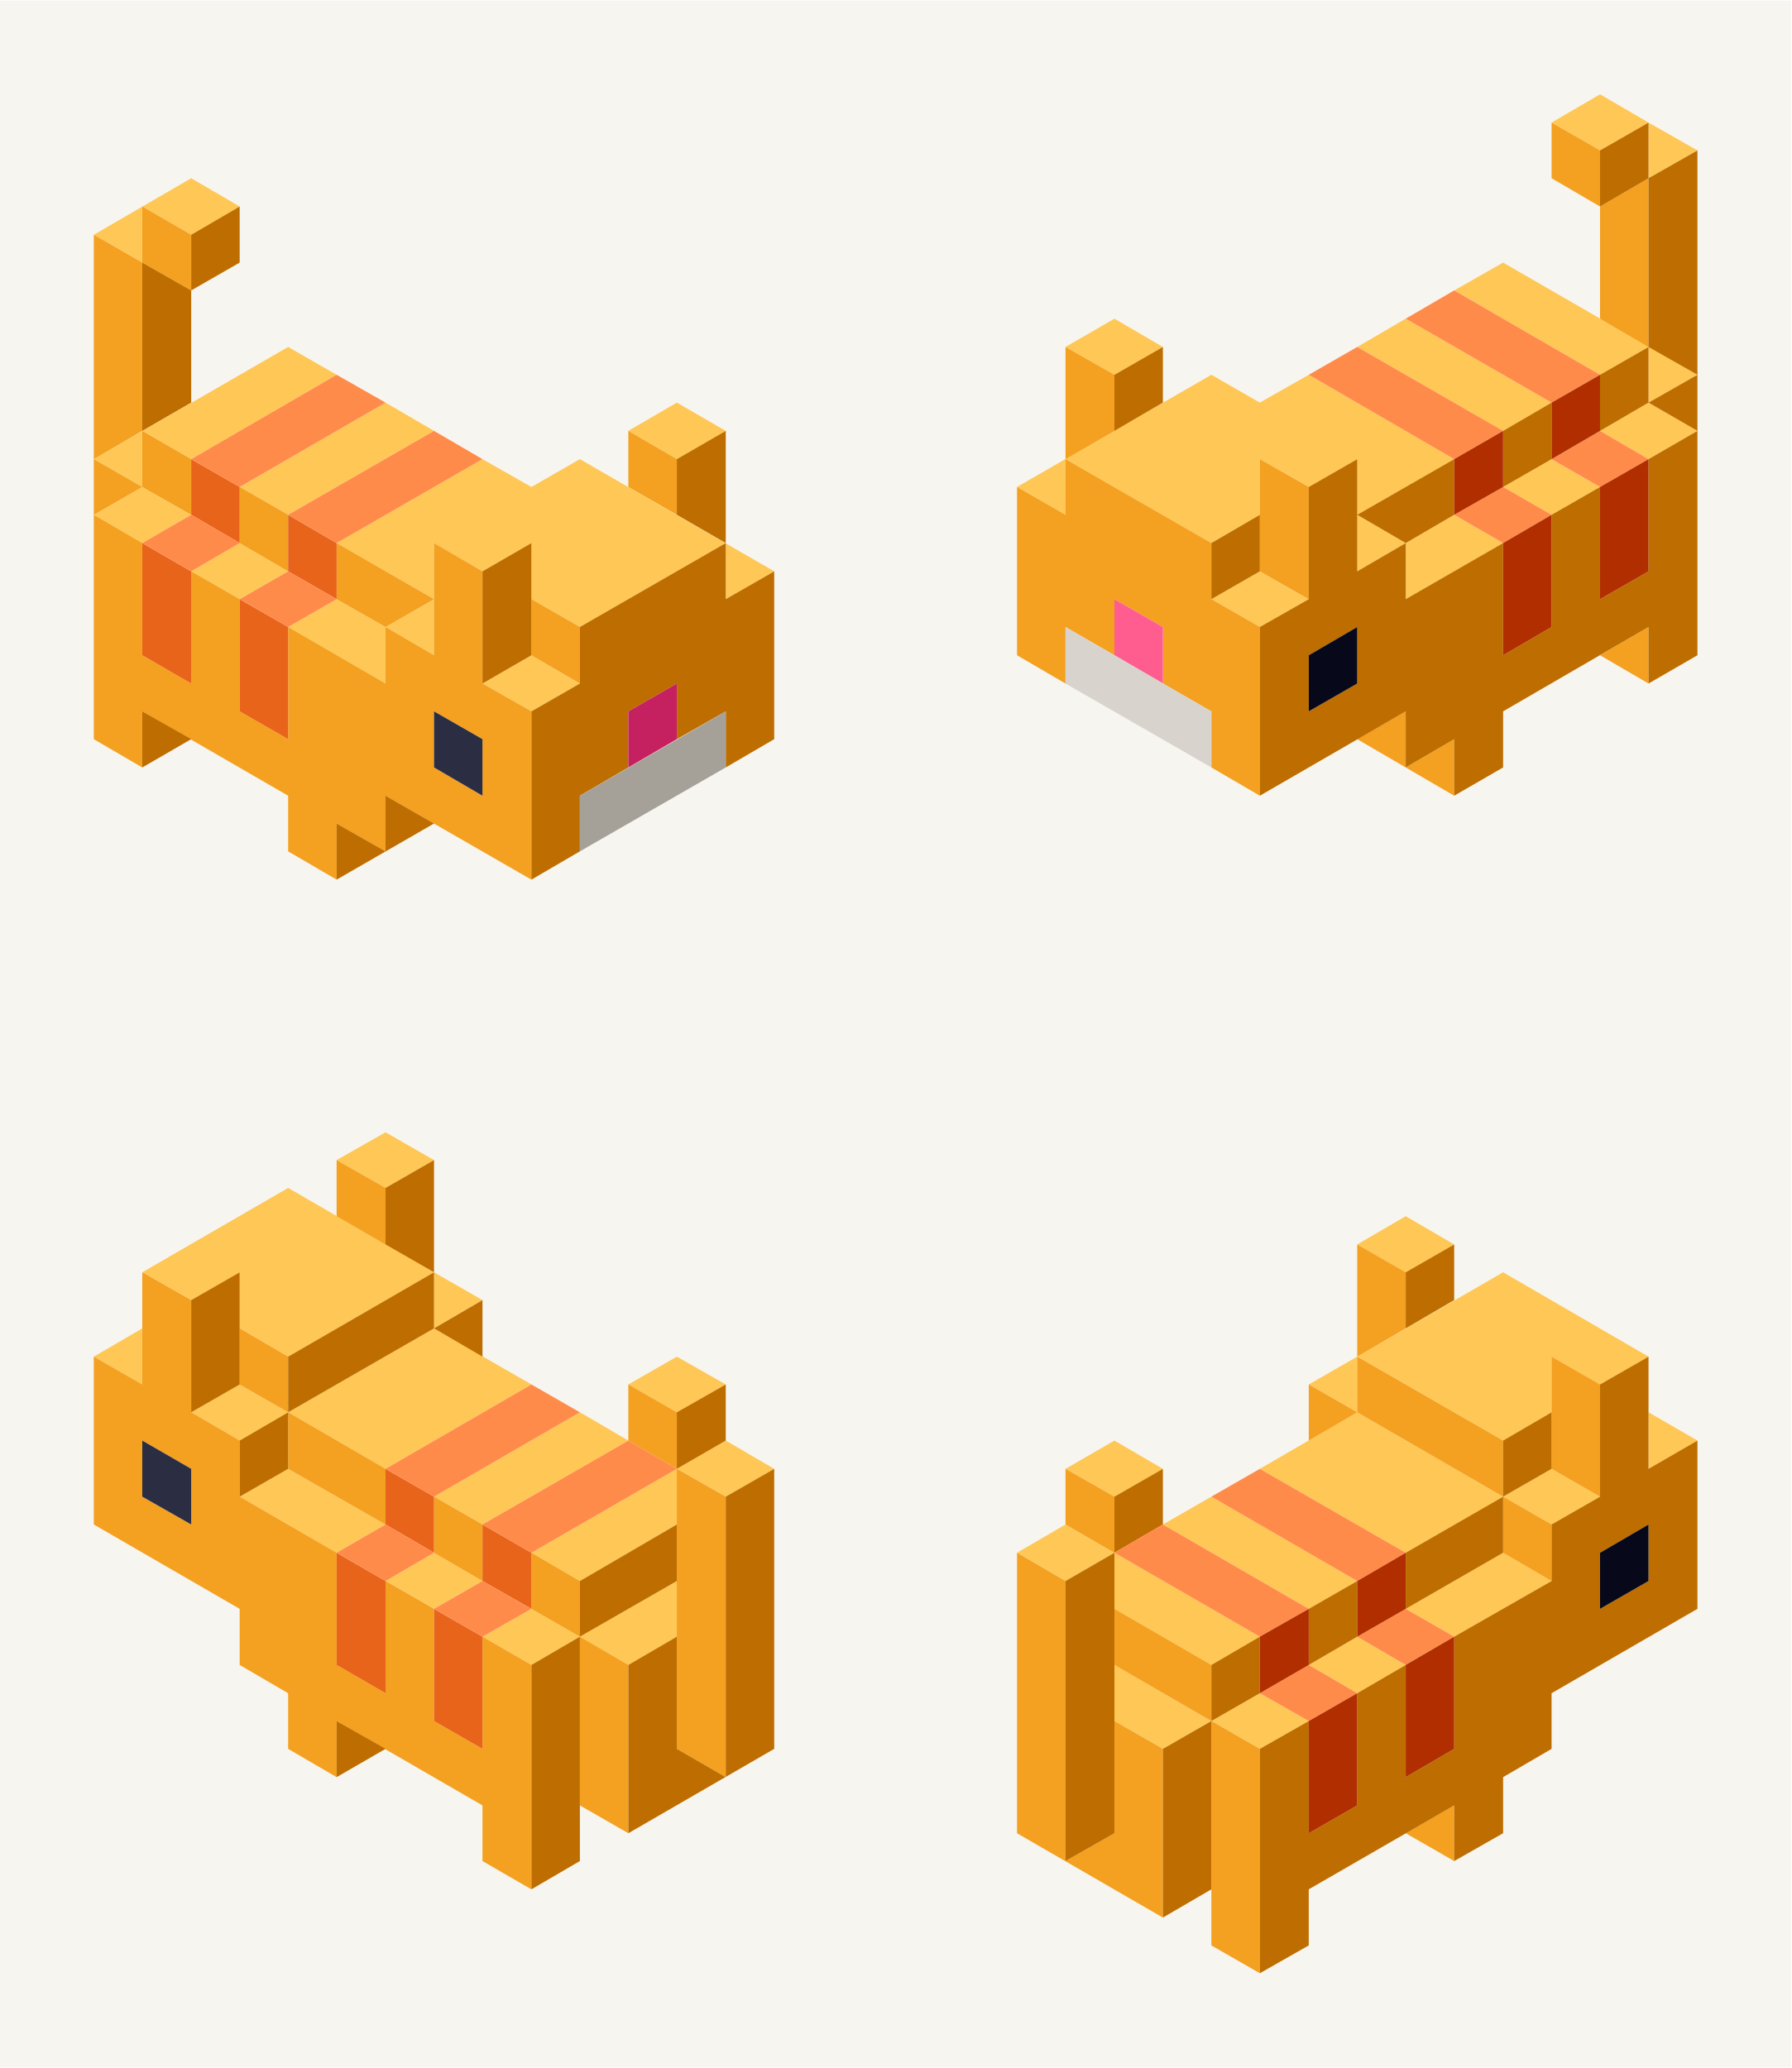
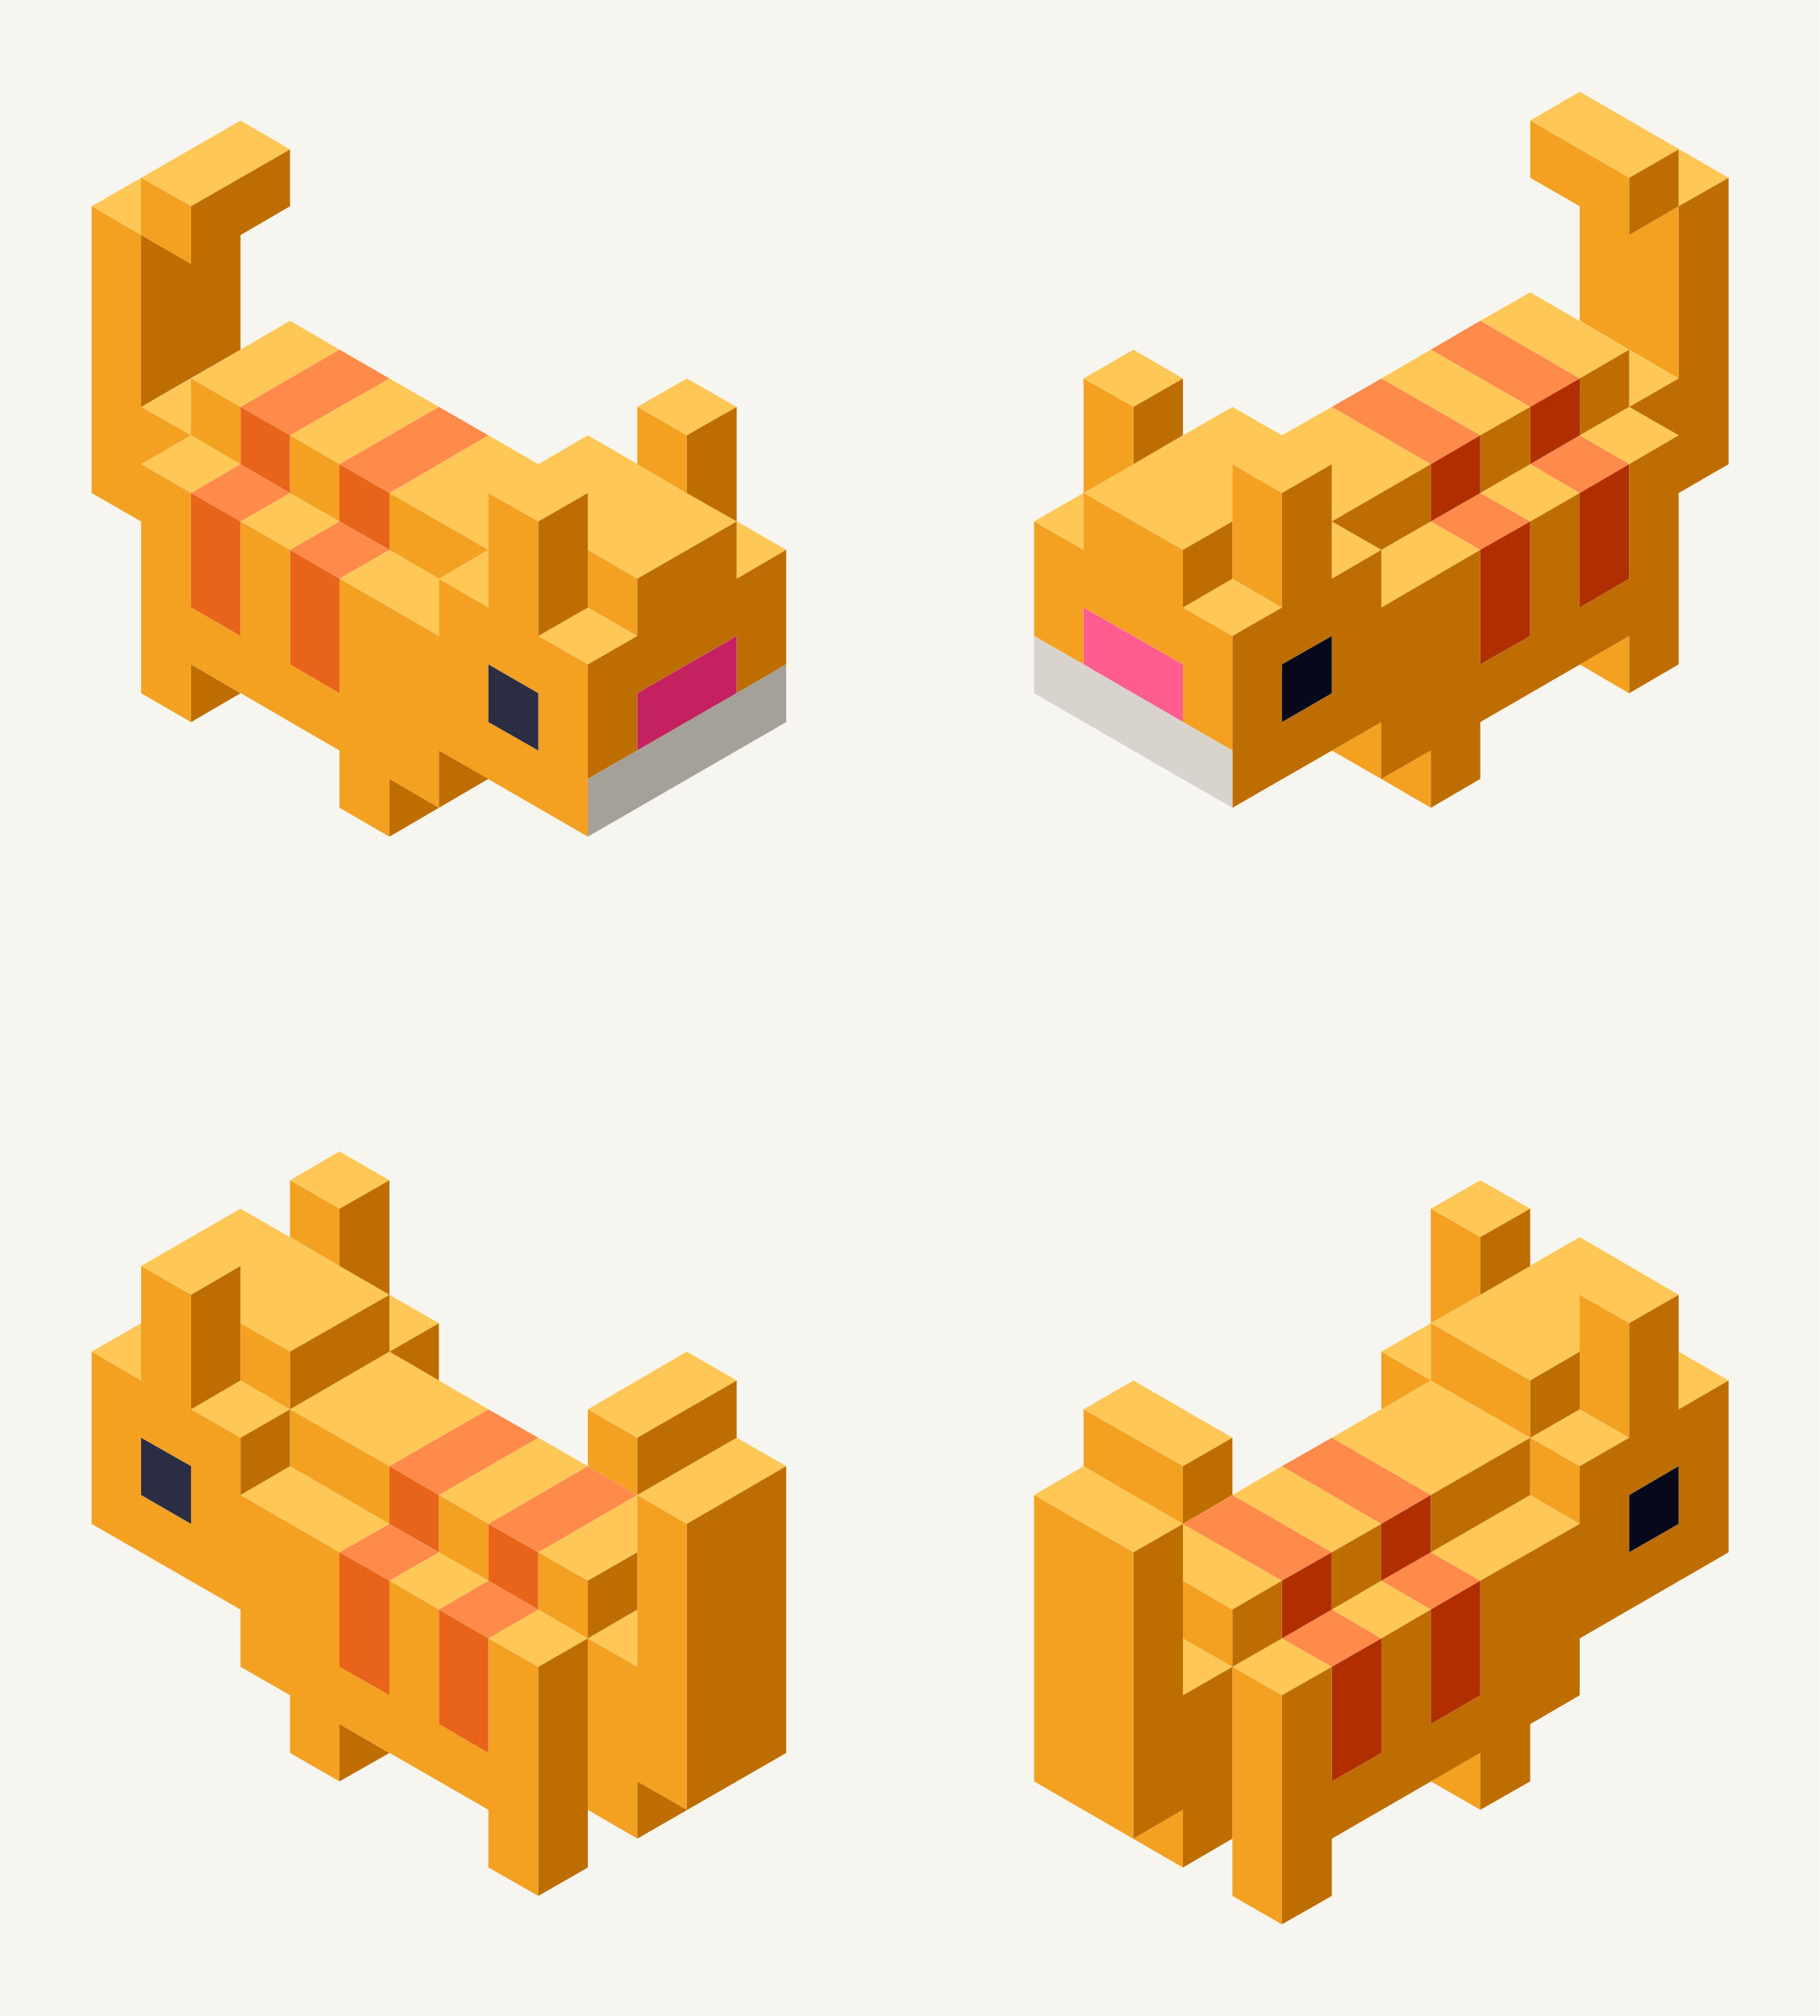
- <svg xmlns="http://www.w3.org/2000/svg" width="640" height="739" viewBox="-0.101 -0.084 3.991 4.606">
-   <rect x="-0.101" y="-0.084" width="3.991" height="4.606" fill="#f7f5f0" />
-   <path fill="#ffc755" d="M0.108 0.438L0.325 0.312L0.433 0.375L0.325 0.438L0.216 0.375L0.216 0.5ZM0.108 0.938L0.541 0.688L0.649 0.75L0.325 0.938L0.216 0.875L0.216 1L0.325 1.062L0.216 1.125L0.108 1.062L0.216 1ZM0.541 1.312L0.649 1.25L0.758 1.312L0.758 1.438ZM0.974 1.438L1.083 1.375L1.191 1.438L1.083 1.5ZM0.433 1L0.758 0.812L0.866 0.875L0.541 1.062ZM0.325 1.188L0.433 1.125L0.541 1.188L0.433 1.25ZM0.974 0.938L1.083 1L1.191 0.938L1.624 1.188L1.516 1.25L1.516 1.125L1.191 1.312L1.083 1.25L1.083 1.125L0.974 1.188L0.866 1.125L0.866 1.375L0.758 1.312L0.866 1.25L0.649 1.125ZM1.299 0.875L1.407 0.812L1.516 0.875L1.407 0.938ZM3.572 0.188L3.464 0.25L3.356 0.188L3.464 0.125ZM3.572 0.188L3.681 0.25L3.572 0.312ZM3.681 0.75L3.572 0.812L3.681 0.875L3.572 0.938L3.464 0.875L3.572 0.812L3.572 0.688L3.464 0.75L3.139 0.562L3.248 0.5ZM3.031 1.125L2.923 1.188L2.923 1.062ZM3.031 1.125L3.139 1.062L3.248 1.125L3.031 1.25ZM2.598 1.25L2.706 1.188L2.815 1.25L2.706 1.312ZM3.356 0.812L3.248 0.875L2.923 0.688L3.031 0.625ZM3.248 1L3.356 0.938L3.464 1L3.356 1.062ZM2.706 0.812L2.815 0.75L3.139 0.938L2.923 1.062L2.923 0.938L2.815 1L2.706 0.938L2.706 1.062L2.598 1.125L2.273 0.938L2.273 1.062L2.165 1L2.598 0.75ZM2.273 0.688L2.382 0.625L2.49 0.688L2.382 0.75ZM1.407 3.188L1.407 3.312L1.191 3.438L1.083 3.375ZM1.407 3.188L1.516 3.125L1.624 3.188L1.516 3.25ZM0.974 3.562L1.083 3.5L1.191 3.562L1.407 3.438L1.407 3.562L1.299 3.625L1.191 3.562L1.083 3.625ZM1.083 3L0.758 3.188L0.541 3.062L0.433 3.125L0.325 3.062L0.433 3L0.541 3.062L0.866 2.875L0.866 2.75L0.974 2.812L0.866 2.875ZM1.191 3.062L1.299 3.125L0.974 3.312L0.866 3.25ZM0.433 3.25L0.541 3.188L0.758 3.312L0.649 3.375ZM0.758 3.438L0.866 3.375L0.974 3.438L0.866 3.5ZM1.299 3L1.407 2.938L1.516 3L1.407 3.062ZM0.866 2.75L0.541 2.938L0.433 2.875L0.433 2.75L0.325 2.812L0.216 2.75L0.541 2.562ZM0.108 2.938L0.216 2.875L0.216 3ZM0.649 2.5L0.758 2.438L0.866 2.5L0.758 2.562ZM2.165 3.375L2.273 3.312L2.706 3.562L2.598 3.625L2.382 3.5L2.382 3.375L2.273 3.438ZM2.706 3.688L2.815 3.75L2.706 3.812L2.598 3.75L2.49 3.812L2.382 3.75L2.382 3.625L2.598 3.75ZM2.706 3.188L2.923 3.062L2.815 3L2.923 2.938L2.923 3.062L3.248 3.25L3.356 3.188L3.464 3.25L3.356 3.312L3.248 3.25L3.031 3.375ZM3.248 3.375L3.356 3.438L3.139 3.562L3.031 3.5ZM2.49 3.312L2.598 3.25L2.923 3.438L2.815 3.5ZM2.815 3.625L2.923 3.562L3.031 3.625L2.923 3.688ZM2.273 3.188L2.382 3.125L2.49 3.188L2.382 3.25ZM3.248 2.75L3.572 2.938L3.464 3L3.356 2.938L3.356 3.062L3.248 3.125L2.923 2.938ZM3.572 3.062L3.681 3.125L3.572 3.188ZM2.923 2.688L3.031 2.625L3.139 2.688L3.031 2.75Z" />
-   <path fill="#f4a020" d="M0.216 0.375L0.325 0.438L0.325 0.562L0.216 0.5L0.216 0.875L0.325 0.938L0.325 1.062L0.216 1L0.216 0.875L0.108 0.938L0.216 1L0.108 1.062L0.216 1.125L0.216 1.375L0.325 1.438L0.325 1.188L0.433 1.25L0.433 1.5L0.541 1.562L0.541 1.312L0.758 1.438L0.758 1.312L0.866 1.375L0.866 1.25L0.758 1.312L0.649 1.25L0.649 1.125L0.866 1.25L0.866 1.125L0.974 1.188L0.974 1.438L1.083 1.5L1.083 1.875L0.758 1.688L0.758 1.812L0.649 1.75L0.649 1.875L0.541 1.812L0.541 1.688L0.216 1.5L0.216 1.625L0.108 1.562L0.108 0.438L0.216 0.5ZM0.433 1L0.541 1.062L0.541 1.188L0.433 1.125ZM1.083 1.25L1.191 1.312L1.191 1.438L1.083 1.375ZM0.974 1.562L0.866 1.5L0.866 1.625L0.974 1.688ZM1.299 0.875L1.407 0.938L1.407 1.062L1.299 1ZM3.464 0.375L3.356 0.312L3.356 0.188L3.464 0.25ZM3.464 0.375L3.572 0.312L3.572 0.688L3.464 0.625ZM3.464 1.375L3.572 1.312L3.572 1.438ZM3.031 1.625L2.923 1.562L3.031 1.5ZM3.031 1.625L3.139 1.562L3.139 1.688ZM2.598 1.25L2.706 1.312L2.706 1.688L2.598 1.625L2.598 1.5L2.49 1.438L2.49 1.312L2.382 1.25L2.382 1.375L2.273 1.312L2.273 1.438L2.165 1.375L2.165 1L2.273 1.062L2.273 0.688L2.382 0.75L2.382 0.875L2.273 0.938L2.598 1.125ZM2.706 0.938L2.815 1L2.815 1.25L2.706 1.188ZM1.407 3.188L1.299 3.125L1.299 3L1.407 3.062ZM1.407 3.188L1.516 3.25L1.516 3.875L1.407 3.812ZM1.083 4.125L0.974 4.062L0.974 3.938L0.649 3.75L0.649 3.875L0.541 3.812L0.541 3.688L0.433 3.625L0.433 3.5L0.108 3.312L0.108 2.938L0.216 3L0.216 2.75L0.325 2.812L0.325 3.062L0.433 3.125L0.433 3.25L0.649 3.375L0.649 3.625L0.758 3.688L0.758 3.438L0.866 3.5L0.866 3.75L0.974 3.812L0.974 3.562L1.083 3.625ZM1.083 3.375L1.191 3.438L1.191 3.562L1.299 3.625L1.299 4L1.191 3.938L1.191 3.562L1.083 3.5ZM0.541 3.188L0.541 3.062L0.433 3L0.433 2.875L0.541 2.938L0.541 3.062L0.758 3.188L0.758 3.312ZM0.866 3.25L0.974 3.312L0.974 3.438L0.866 3.375ZM0.325 3.188L0.216 3.125L0.216 3.25L0.325 3.312ZM0.649 2.5L0.758 2.562L0.758 2.688L0.649 2.625ZM2.165 3.375L2.273 3.438L2.273 4.062L2.382 4L2.382 3.75L2.49 3.812L2.49 4.188L2.165 4ZM2.706 4.312L2.598 4.25L2.598 3.75L2.706 3.812ZM3.031 4L3.139 3.938L3.139 4.062ZM2.382 3.5L2.598 3.625L2.598 3.75L2.382 3.625ZM2.273 3.188L2.382 3.25L2.382 3.375L2.273 3.312ZM3.356 2.938L3.464 3L3.464 3.25L3.356 3.188ZM2.923 2.938L2.923 2.688L3.031 2.75L3.031 2.875ZM2.923 2.938L3.248 3.125L3.248 3.25L3.356 3.312L3.356 3.438L3.248 3.375L3.248 3.25L2.923 3.062L2.815 3.125L2.815 3L2.923 3.062Z" />
-   <path fill="#be6e00" d="M0.216 0.5L0.325 0.562L0.325 0.438L0.433 0.375L0.433 0.5L0.325 0.562L0.325 0.812L0.216 0.875ZM1.083 1.5L1.191 1.438L1.191 1.312L1.516 1.125L1.407 1.062L1.407 0.938L1.516 0.875L1.516 1.25L1.624 1.188L1.624 1.562L1.516 1.625L1.516 1.5L1.407 1.562L1.407 1.438L1.299 1.5L1.299 1.625L1.191 1.688L1.191 1.812L1.083 1.875ZM0.216 1.5L0.325 1.562L0.216 1.625ZM0.649 1.75L0.758 1.812L0.758 1.688L0.866 1.75L0.649 1.875ZM0.974 1.188L1.083 1.125L1.083 1.375L0.974 1.438ZM3.464 0.25L3.572 0.188L3.572 0.312L3.681 0.25L3.681 1.375L3.572 1.438L3.572 1.312L3.248 1.5L3.248 1.625L3.139 1.688L3.139 1.562L3.031 1.625L3.031 1.5L2.706 1.688L2.706 1.312L2.815 1.25L2.815 1L2.923 0.938L2.923 1.188L3.031 1.125L3.031 1.25L3.248 1.125L3.248 1.375L3.356 1.312L3.356 1.062L3.464 1L3.464 1.25L3.572 1.188L3.572 0.938L3.681 0.875L3.572 0.812L3.681 0.75L3.572 0.688L3.572 0.312L3.464 0.375ZM3.464 0.75L3.572 0.688L3.572 0.812L3.464 0.875ZM3.139 0.938L3.139 1.062L3.031 1.125L2.923 1.062ZM3.248 0.875L3.356 0.812L3.356 0.938L3.248 1ZM2.598 1.125L2.706 1.062L2.706 1.188L2.598 1.25ZM2.923 1.312L2.815 1.375L2.815 1.5L2.923 1.438ZM2.382 0.75L2.49 0.688L2.49 0.812L2.382 0.875ZM1.516 3.25L1.624 3.188L1.624 3.812L1.299 4L1.299 3.625L1.407 3.562L1.407 3.812L1.516 3.875ZM1.083 3.625L1.191 3.562L1.191 4.062L1.083 4.125ZM0.649 3.75L0.758 3.812L0.649 3.875ZM1.407 3.312L1.407 3.438L1.191 3.562L1.191 3.438ZM1.407 3.062L1.516 3L1.516 3.125L1.407 3.188ZM0.866 2.75L0.758 2.688L0.758 2.562L0.866 2.5L0.866 2.875L0.974 2.812L0.974 2.938L0.866 2.875L0.541 3.062L0.541 3.188L0.433 3.25L0.433 3.125L0.541 3.062L0.541 2.938ZM0.325 2.812L0.433 2.75L0.433 3L0.325 3.062ZM2.273 3.438L2.382 3.375L2.382 3.25L2.49 3.188L2.49 3.312L2.382 3.375L2.382 4L2.273 4.062ZM2.598 3.625L2.706 3.562L2.706 3.688L2.598 3.75L2.598 4.125L2.49 4.188L2.49 3.812L2.598 3.75ZM2.706 3.812L2.815 3.75L2.815 4L2.923 3.938L2.923 3.688L3.031 3.625L3.031 3.875L3.139 3.812L3.139 3.562L3.356 3.438L3.356 3.312L3.464 3.25L3.464 3L3.572 2.938L3.572 3.188L3.681 3.125L3.681 3.5L3.356 3.688L3.356 3.812L3.248 3.875L3.248 4L3.139 4.062L3.139 3.938L2.815 4.125L2.815 4.25L2.706 4.312ZM3.031 3.375L3.248 3.25L3.248 3.125L3.356 3.062L3.356 3.188L3.248 3.25L3.248 3.375L3.031 3.5ZM2.815 3.5L2.923 3.438L2.923 3.562L2.815 3.625ZM3.572 3.312L3.464 3.375L3.464 3.5L3.572 3.438ZM3.031 2.75L3.139 2.688L3.139 2.812L3.031 2.875Z" />
-   <path fill="#e8641b" d="M0.649 1.125L0.649 1.25L0.541 1.188L0.541 1.062ZM0.325 0.938L0.433 1L0.433 1.125L0.325 1.062ZM0.216 1.125L0.325 1.188L0.325 1.438L0.216 1.375ZM0.433 1.25L0.541 1.312L0.541 1.562L0.433 1.5ZM1.083 3.375L1.083 3.5L0.974 3.438L0.974 3.312ZM0.758 3.188L0.866 3.25L0.866 3.375L0.758 3.312ZM0.649 3.375L0.758 3.438L0.758 3.688L0.649 3.625ZM0.866 3.5L0.974 3.562L0.974 3.812L0.866 3.75Z" />
-   <path fill="#ff8b4b" d="M0.541 1.188L0.649 1.25L0.541 1.312L0.433 1.25ZM0.649 0.75L0.758 0.812L0.433 1L0.325 0.938ZM0.216 1.125L0.325 1.062L0.433 1.125L0.325 1.188ZM0.866 0.875L0.974 0.938L0.649 1.125L0.541 1.062ZM3.139 1.062L3.248 1L3.356 1.062L3.248 1.125ZM3.464 0.75L3.356 0.812L3.031 0.625L3.139 0.562ZM3.356 0.938L3.464 0.875L3.572 0.938L3.464 1ZM2.815 0.75L2.923 0.688L3.248 0.875L3.139 0.938ZM0.974 3.438L1.083 3.5L0.974 3.562L0.866 3.5ZM1.083 3L1.191 3.062L0.866 3.25L0.758 3.188ZM1.299 3.125L1.407 3.188L1.083 3.375L0.974 3.312ZM0.649 3.375L0.758 3.312L0.866 3.375L0.758 3.438ZM2.706 3.688L2.815 3.625L2.923 3.688L2.815 3.75ZM2.598 3.25L2.706 3.188L3.031 3.375L2.923 3.438ZM2.923 3.562L3.031 3.5L3.139 3.562L3.031 3.625ZM2.382 3.375L2.49 3.312L2.815 3.5L2.706 3.562Z" />
-   <path fill="#2b2d42" d="M0.866 1.5L0.974 1.562L0.974 1.688L0.866 1.625ZM0.216 3.125L0.325 3.188L0.325 3.312L0.216 3.25Z" />
-   <path fill="#c52160" d="M1.299 1.5L1.407 1.438L1.407 1.562L1.299 1.625Z" />
-   <path fill="#a5a199" d="M1.516 1.5L1.516 1.625L1.191 1.812L1.191 1.688Z" />
-   <path fill="#b02e00" d="M3.248 1L3.139 1.062L3.139 0.938L3.248 0.875ZM3.356 0.812L3.464 0.75L3.464 0.875L3.356 0.938ZM3.464 1L3.572 0.938L3.572 1.188L3.464 1.25ZM3.248 1.125L3.356 1.062L3.356 1.312L3.248 1.375ZM2.815 3.625L2.706 3.688L2.706 3.562L2.815 3.5ZM2.923 3.438L3.031 3.375L3.031 3.5L2.923 3.562ZM3.031 3.625L3.139 3.562L3.139 3.812L3.031 3.875ZM2.815 3.75L2.923 3.688L2.923 3.938L2.815 4Z" />
-   <path fill="#070819" d="M2.815 1.375L2.923 1.312L2.923 1.438L2.815 1.5ZM3.464 3.375L3.572 3.312L3.572 3.438L3.464 3.5Z" />
-   <path fill="#ff5d8f" d="M2.382 1.25L2.49 1.312L2.49 1.438L2.382 1.375Z" />
-   <path fill="#d8d3cc" d="M2.273 1.312L2.598 1.5L2.598 1.625L2.273 1.438Z" />
+ <svg xmlns="http://www.w3.org/2000/svg" width="640" height="709" viewBox="-0.092 -0.138 3.972 4.4">
+   <rect x="-0.092" y="-0.138" width="3.972" height="4.4" fill="#f7f5f0" />
+   <path fill="#ffc755" d="M0.216 0.25L0.216 0.375L0.108 0.312ZM0.216 0.25L0.433 0.125L0.541 0.188L0.325 0.312ZM0.325 0.688L0.325 0.812L0.433 0.875L0.325 0.938L0.216 0.875L0.325 0.812L0.216 0.75ZM0.325 0.688L0.541 0.562L0.649 0.625L0.433 0.75ZM0.649 1.125L0.758 1.062L0.866 1.125L0.866 1.25ZM0.433 1L0.541 0.938L0.649 1L0.541 1.062ZM0.758 0.688L0.866 0.75L0.649 0.875L0.541 0.812ZM0.974 0.812L1.083 0.875L1.191 0.812L1.624 1.062L1.516 1.125L1.516 1L1.299 1.125L1.191 1.062L1.191 0.938L1.083 1L0.974 0.938L0.974 1.188L0.866 1.125L0.974 1.062L0.758 0.938ZM1.083 1.25L1.191 1.188L1.299 1.25L1.191 1.312ZM1.299 0.75L1.407 0.688L1.516 0.75L1.407 0.812ZM3.464 0.25L3.248 0.125L3.356 0.062L3.681 0.25L3.572 0.312L3.572 0.188ZM3.572 0.688L3.464 0.75L3.572 0.812L3.464 0.875L3.356 0.812L3.464 0.75L3.464 0.625L3.356 0.688L3.139 0.562L3.248 0.5ZM3.031 1L3.139 1.062L2.923 1.188L2.923 1.062L2.815 1.125L2.815 1L2.923 1.062ZM3.248 0.875L3.356 0.938L3.248 1L3.139 0.938ZM2.923 0.688L3.031 0.625L3.248 0.75L3.139 0.812ZM2.706 0.812L2.815 0.75L3.031 0.875L2.815 1L2.815 0.875L2.706 0.938L2.598 0.875L2.598 1L2.49 1.062L2.273 0.938L2.273 1.062L2.165 1L2.598 0.75ZM2.49 1.188L2.598 1.125L2.706 1.188L2.598 1.25ZM2.273 0.688L2.382 0.625L2.49 0.688L2.382 0.75ZM1.516 3L1.624 3.062L1.407 3.188L1.299 3.125L1.299 3.25L1.191 3.312L1.083 3.25ZM0.974 3.438L1.083 3.375L1.191 3.438L1.083 3.5ZM1.191 3.438L1.299 3.375L1.299 3.5ZM0.974 2.938L0.758 3.062L0.541 2.938L0.433 3L0.325 2.938L0.433 2.875L0.541 2.938L0.758 2.812L0.758 2.688L0.866 2.75L0.758 2.812ZM1.083 3L1.191 3.062L0.974 3.188L0.866 3.125ZM0.433 3.125L0.541 3.062L0.758 3.188L0.649 3.25ZM0.758 3.312L0.866 3.25L0.974 3.312L0.866 3.375ZM1.407 2.812L1.516 2.875L1.299 3L1.191 2.938ZM0.758 2.688L0.541 2.812L0.433 2.75L0.433 2.625L0.325 2.688L0.216 2.625L0.433 2.5ZM0.108 2.812L0.216 2.75L0.216 2.875ZM0.541 2.438L0.649 2.375L0.758 2.438L0.649 2.5ZM2.165 3.125L2.273 3.062L2.706 3.312L2.598 3.375L2.49 3.312L2.49 3.188L2.382 3.25ZM2.706 3.438L2.815 3.5L2.706 3.562L2.598 3.5ZM2.49 3.438L2.598 3.5L2.49 3.562ZM2.815 3L3.031 2.875L2.923 2.812L3.031 2.75L3.031 2.875L3.248 3L3.356 2.938L3.464 3L3.356 3.062L3.248 3L3.031 3.125ZM3.248 3.125L3.356 3.188L3.139 3.312L3.031 3.25ZM2.598 3.125L2.706 3.062L2.923 3.188L2.815 3.25ZM2.815 3.375L2.923 3.312L3.031 3.375L2.923 3.438ZM2.273 2.938L2.382 2.875L2.598 3L2.49 3.062ZM3.356 2.562L3.572 2.688L3.464 2.75L3.356 2.688L3.356 2.812L3.248 2.875L3.031 2.75ZM3.572 2.812L3.681 2.875L3.572 2.938ZM3.031 2.5L3.139 2.438L3.248 2.5L3.139 2.562Z" />
+   <path fill="#f4a020" d="M0.216 0.25L0.325 0.312L0.325 0.438L0.216 0.375L0.216 0.75L0.325 0.812L0.216 0.875L0.325 0.938L0.325 1.188L0.433 1.25L0.433 1L0.541 1.062L0.541 1.312L0.649 1.375L0.649 1.125L0.866 1.25L0.866 1.125L0.974 1.188L0.974 1.062L0.866 1.125L0.758 1.062L0.758 0.938L0.974 1.062L0.974 0.938L1.083 1L1.083 1.25L1.191 1.312L1.191 1.688L0.866 1.5L0.866 1.625L0.758 1.562L0.758 1.688L0.649 1.625L0.649 1.5L0.325 1.312L0.325 1.438L0.216 1.375L0.216 1L0.108 0.938L0.108 0.312L0.216 0.375ZM0.325 0.688L0.433 0.75L0.433 0.875L0.325 0.812ZM1.083 1.375L0.974 1.312L0.974 1.438L1.083 1.5ZM0.541 0.812L0.649 0.875L0.649 1L0.541 0.938ZM1.191 1.062L1.299 1.125L1.299 1.25L1.191 1.188ZM1.299 0.75L1.407 0.812L1.407 0.938L1.299 0.875ZM3.464 0.25L3.464 0.375L3.572 0.312L3.572 0.688L3.356 0.562L3.356 0.312L3.248 0.25L3.248 0.125ZM3.356 1.312L3.464 1.25L3.464 1.375ZM2.923 1.562L2.815 1.5L2.923 1.438ZM2.923 1.562L3.031 1.5L3.031 1.625ZM2.598 0.875L2.706 0.938L2.706 1.188L2.598 1.125ZM2.49 1.188L2.598 1.25L2.598 1.5L2.49 1.438L2.49 1.312L2.273 1.188L2.273 1.312L2.165 1.25L2.165 1L2.273 1.062L2.273 0.688L2.382 0.75L2.382 0.875L2.273 0.938L2.49 1.062ZM1.299 3.125L1.191 3.062L1.191 2.938L1.299 3ZM1.299 3.125L1.407 3.188L1.407 3.812L1.299 3.75L1.299 3.875L1.191 3.812L1.191 3.438L1.083 3.375L1.083 3.25L1.191 3.312L1.191 3.438L1.299 3.5ZM1.083 4L0.974 3.938L0.974 3.812L0.649 3.625L0.649 3.75L0.541 3.688L0.541 3.562L0.433 3.5L0.433 3.375L0.108 3.188L0.108 2.812L0.216 2.875L0.216 2.625L0.325 2.688L0.325 2.938L0.433 3L0.433 3.125L0.649 3.25L0.649 3.5L0.758 3.562L0.758 3.312L0.866 3.375L0.866 3.625L0.974 3.688L0.974 3.438L1.083 3.5ZM0.541 3.062L0.541 2.938L0.433 2.875L0.433 2.75L0.541 2.812L0.541 2.938L0.758 3.062L0.758 3.188ZM0.866 3.125L0.974 3.188L0.974 3.312L0.866 3.25ZM0.325 3.062L0.216 3L0.216 3.125L0.325 3.188ZM0.541 2.438L0.649 2.5L0.649 2.625L0.541 2.562ZM2.165 3.125L2.382 3.25L2.382 3.875L2.49 3.812L2.49 3.938L2.165 3.75ZM2.706 4.062L2.598 4L2.598 3.5L2.706 3.562ZM3.031 3.75L3.139 3.688L3.139 3.812ZM2.49 3.312L2.598 3.375L2.598 3.5L2.49 3.438ZM2.273 2.938L2.49 3.062L2.49 3.188L2.273 3.062ZM3.356 2.688L3.464 2.75L3.464 3L3.356 2.938ZM3.031 2.75L3.031 2.5L3.139 2.562L3.139 2.688ZM3.031 2.75L3.248 2.875L3.248 3L3.356 3.062L3.356 3.188L3.248 3.125L3.248 3L3.031 2.875L2.923 2.938L2.923 2.812L3.031 2.875Z" />
+   <path fill="#be6e00" d="M0.325 0.312L0.541 0.188L0.541 0.312L0.433 0.375L0.433 0.625L0.216 0.75L0.216 0.375L0.325 0.438ZM0.325 1.312L0.433 1.375L0.325 1.438ZM0.758 1.562L0.866 1.625L0.866 1.5L0.974 1.562L0.758 1.688ZM1.083 1L1.191 0.938L1.191 1.188L1.083 1.25ZM1.191 1.312L1.299 1.25L1.299 1.125L1.516 1L1.407 0.938L1.407 0.812L1.516 0.75L1.516 1.125L1.624 1.062L1.624 1.312L1.516 1.375L1.516 1.25L1.299 1.375L1.299 1.5L1.191 1.562ZM3.464 0.25L3.572 0.188L3.572 0.312L3.681 0.25L3.681 0.875L3.572 0.938L3.572 1.312L3.464 1.375L3.464 1.25L3.139 1.438L3.139 1.562L3.031 1.625L3.031 1.5L2.923 1.562L2.923 1.438L2.598 1.625L2.598 1.25L2.706 1.188L2.706 0.938L2.815 0.875L2.815 1.125L2.923 1.062L2.923 1.188L3.139 1.062L3.139 1.312L3.248 1.25L3.248 1L3.356 0.938L3.356 1.188L3.464 1.125L3.464 0.875L3.572 0.812L3.464 0.75L3.356 0.812L3.356 0.688L3.464 0.625L3.464 0.75L3.572 0.688L3.572 0.312L3.464 0.375ZM2.815 1.25L2.706 1.312L2.706 1.438L2.815 1.375ZM3.139 0.812L3.248 0.75L3.248 0.875L3.139 0.938ZM3.031 0.875L3.031 1L2.923 1.062L2.815 1ZM2.49 1.062L2.598 1L2.598 1.125L2.49 1.188ZM2.382 0.75L2.49 0.688L2.49 0.812L2.382 0.875ZM1.624 3.062L1.624 3.688L1.299 3.875L1.299 3.75L1.407 3.812L1.407 3.188ZM1.083 3.5L1.191 3.438L1.191 3.938L1.083 4ZM0.649 3.625L0.758 3.688L0.649 3.75ZM1.191 3.312L1.299 3.25L1.299 3.375L1.191 3.438ZM1.516 2.875L1.516 3L1.299 3.125L1.299 3ZM0.758 2.688L0.649 2.625L0.649 2.5L0.758 2.438L0.758 2.812L0.866 2.75L0.866 2.875L0.758 2.812L0.541 2.938L0.541 3.062L0.433 3.125L0.433 3L0.541 2.938L0.541 2.812ZM0.325 2.688L0.433 2.625L0.433 2.875L0.325 2.938ZM2.382 3.25L2.49 3.188L2.49 3.062L2.598 3L2.598 3.125L2.49 3.188L2.49 3.562L2.598 3.5L2.598 3.375L2.706 3.312L2.706 3.438L2.598 3.5L2.598 3.875L2.49 3.938L2.49 3.812L2.382 3.875ZM2.706 3.562L2.815 3.5L2.815 3.75L2.923 3.688L2.923 3.438L3.031 3.375L3.031 3.625L3.139 3.562L3.139 3.312L3.356 3.188L3.356 3.062L3.464 3L3.464 2.75L3.572 2.688L3.572 2.938L3.681 2.875L3.681 3.25L3.356 3.438L3.356 3.562L3.248 3.625L3.248 3.75L3.139 3.812L3.139 3.688L2.815 3.875L2.815 4L2.706 4.062ZM3.031 3.125L3.248 3L3.248 2.875L3.356 2.812L3.356 2.938L3.248 3L3.248 3.125L3.031 3.25ZM2.815 3.25L2.923 3.188L2.923 3.312L2.815 3.375ZM3.572 3.062L3.464 3.125L3.464 3.25L3.572 3.188ZM3.139 2.562L3.248 2.5L3.248 2.625L3.139 2.688Z" />
+   <path fill="#ff8b4b" d="M0.541 1.062L0.649 1L0.758 1.062L0.649 1.125ZM0.433 0.75L0.649 0.625L0.758 0.688L0.541 0.812ZM0.325 0.938L0.433 0.875L0.541 0.938L0.433 1ZM0.866 0.75L0.974 0.812L0.758 0.938L0.649 0.875ZM3.031 1L3.139 0.938L3.248 1L3.139 1.062ZM3.356 0.688L3.248 0.75L3.031 0.625L3.139 0.562ZM3.248 0.875L3.356 0.812L3.464 0.875L3.356 0.938ZM2.815 0.75L2.923 0.688L3.139 0.812L3.031 0.875ZM0.866 3.375L0.974 3.312L1.083 3.375L0.974 3.438ZM0.974 2.938L1.083 3L0.866 3.125L0.758 3.062ZM1.191 3.062L1.299 3.125L1.083 3.25L0.974 3.188ZM0.649 3.25L0.758 3.188L0.866 3.25L0.758 3.312ZM2.706 3.438L2.815 3.375L2.923 3.438L2.815 3.5ZM2.706 3.062L2.815 3L3.031 3.125L2.923 3.188ZM2.923 3.312L3.031 3.25L3.139 3.312L3.031 3.375ZM2.49 3.188L2.598 3.125L2.815 3.25L2.706 3.312Z" />
+   <path fill="#e8641b" d="M0.541 1.062L0.649 1.125L0.649 1.375L0.541 1.312ZM0.433 0.75L0.541 0.812L0.541 0.938L0.433 0.875ZM0.325 0.938L0.433 1L0.433 1.25L0.325 1.188ZM0.649 0.875L0.758 0.938L0.758 1.062L0.649 1ZM0.866 3.375L0.974 3.438L0.974 3.688L0.866 3.625ZM0.758 3.062L0.866 3.125L0.866 3.25L0.758 3.188ZM0.974 3.188L1.083 3.25L1.083 3.375L0.974 3.312ZM0.649 3.25L0.758 3.312L0.758 3.562L0.649 3.5Z" />
+   <path fill="#2b2d42" d="M0.974 1.312L1.083 1.375L1.083 1.5L0.974 1.438ZM0.216 3L0.325 3.062L0.325 3.188L0.216 3.125Z" />
+   <path fill="#c52160" d="M1.516 1.25L1.516 1.375L1.299 1.5L1.299 1.375Z" />
+   <path fill="#a5a199" d="M1.624 1.312L1.624 1.438L1.191 1.688L1.191 1.562Z" />
+   <path fill="#b02e00" d="M3.139 1.062L3.248 1L3.248 1.25L3.139 1.312ZM3.248 0.75L3.356 0.688L3.356 0.812L3.248 0.875ZM3.356 0.938L3.464 0.875L3.464 1.125L3.356 1.188ZM3.031 0.875L3.139 0.812L3.139 0.938L3.031 1ZM2.815 3.5L2.923 3.438L2.923 3.688L2.815 3.75ZM2.923 3.188L3.031 3.125L3.031 3.25L2.923 3.312ZM2.706 3.312L2.815 3.25L2.815 3.375L2.706 3.438ZM3.031 3.375L3.139 3.312L3.139 3.562L3.031 3.625Z" />
+   <path fill="#070819" d="M2.706 1.312L2.815 1.25L2.815 1.375L2.706 1.438ZM3.464 3.125L3.572 3.062L3.572 3.188L3.464 3.25Z" />
+   <path fill="#ff5d8f" d="M2.273 1.188L2.49 1.312L2.49 1.438L2.273 1.312Z" />
+   <path fill="#d8d3cc" d="M2.165 1.25L2.598 1.5L2.598 1.625L2.165 1.375Z" />
</svg>
